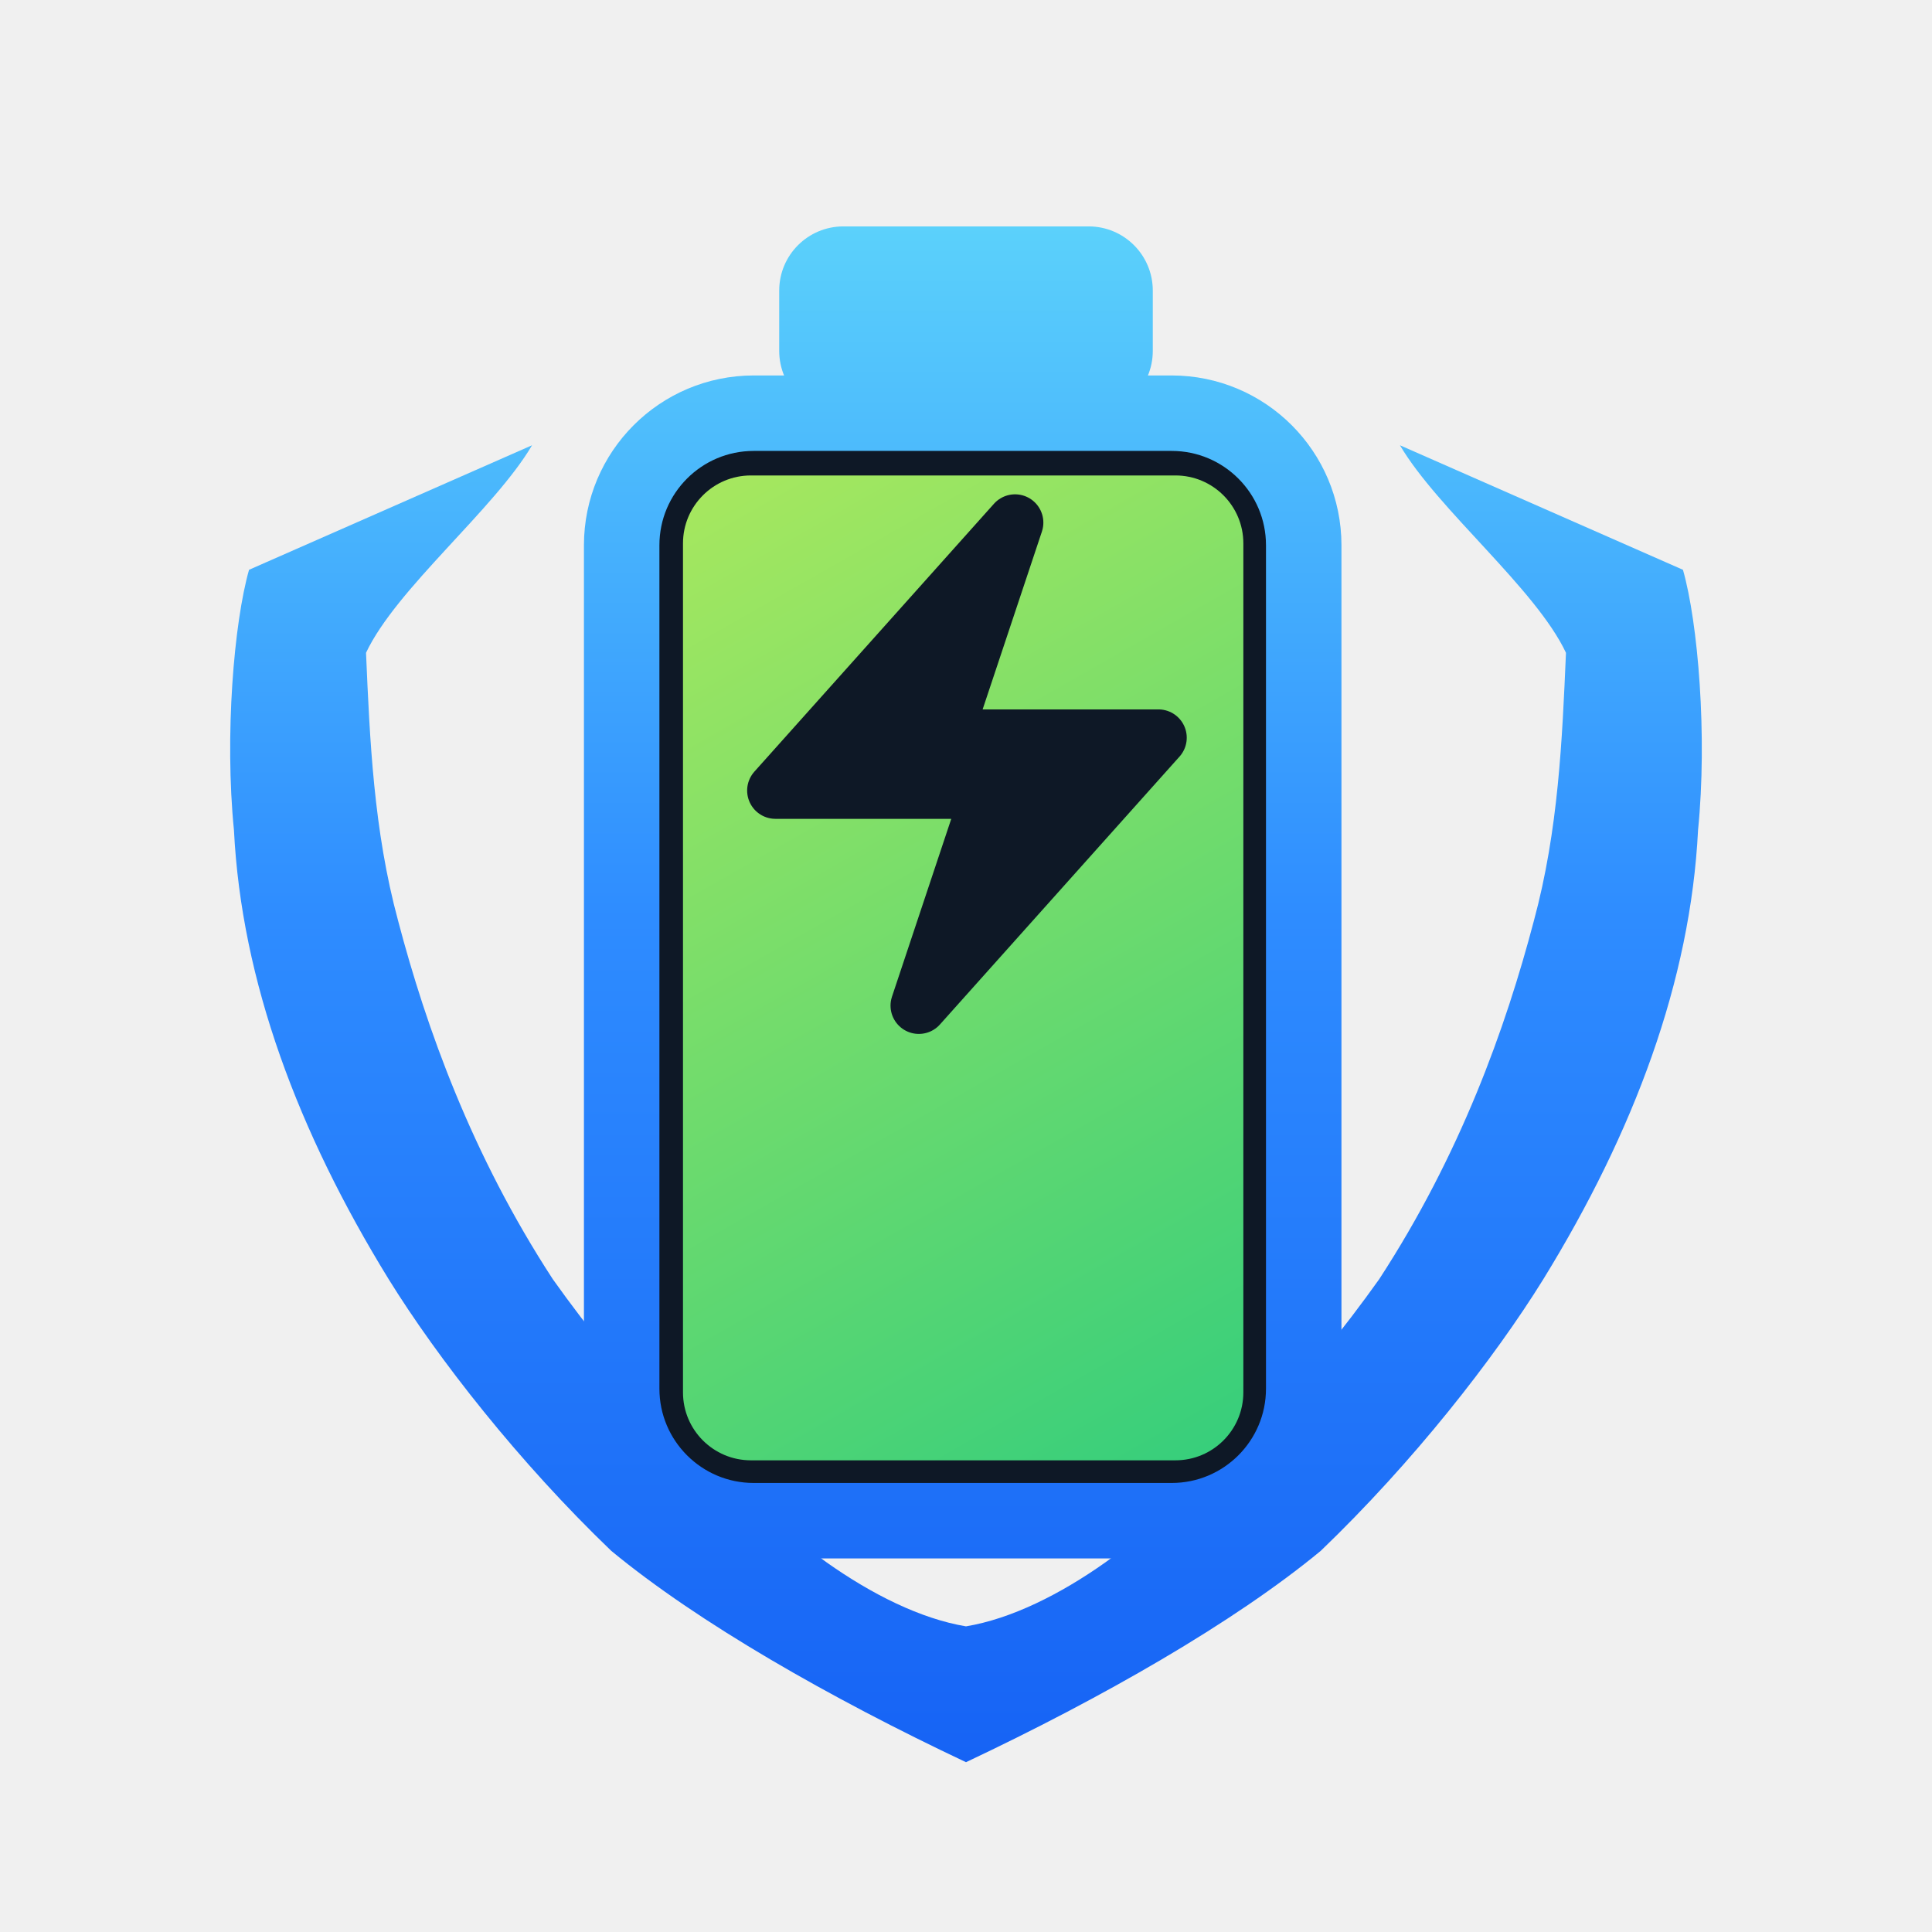
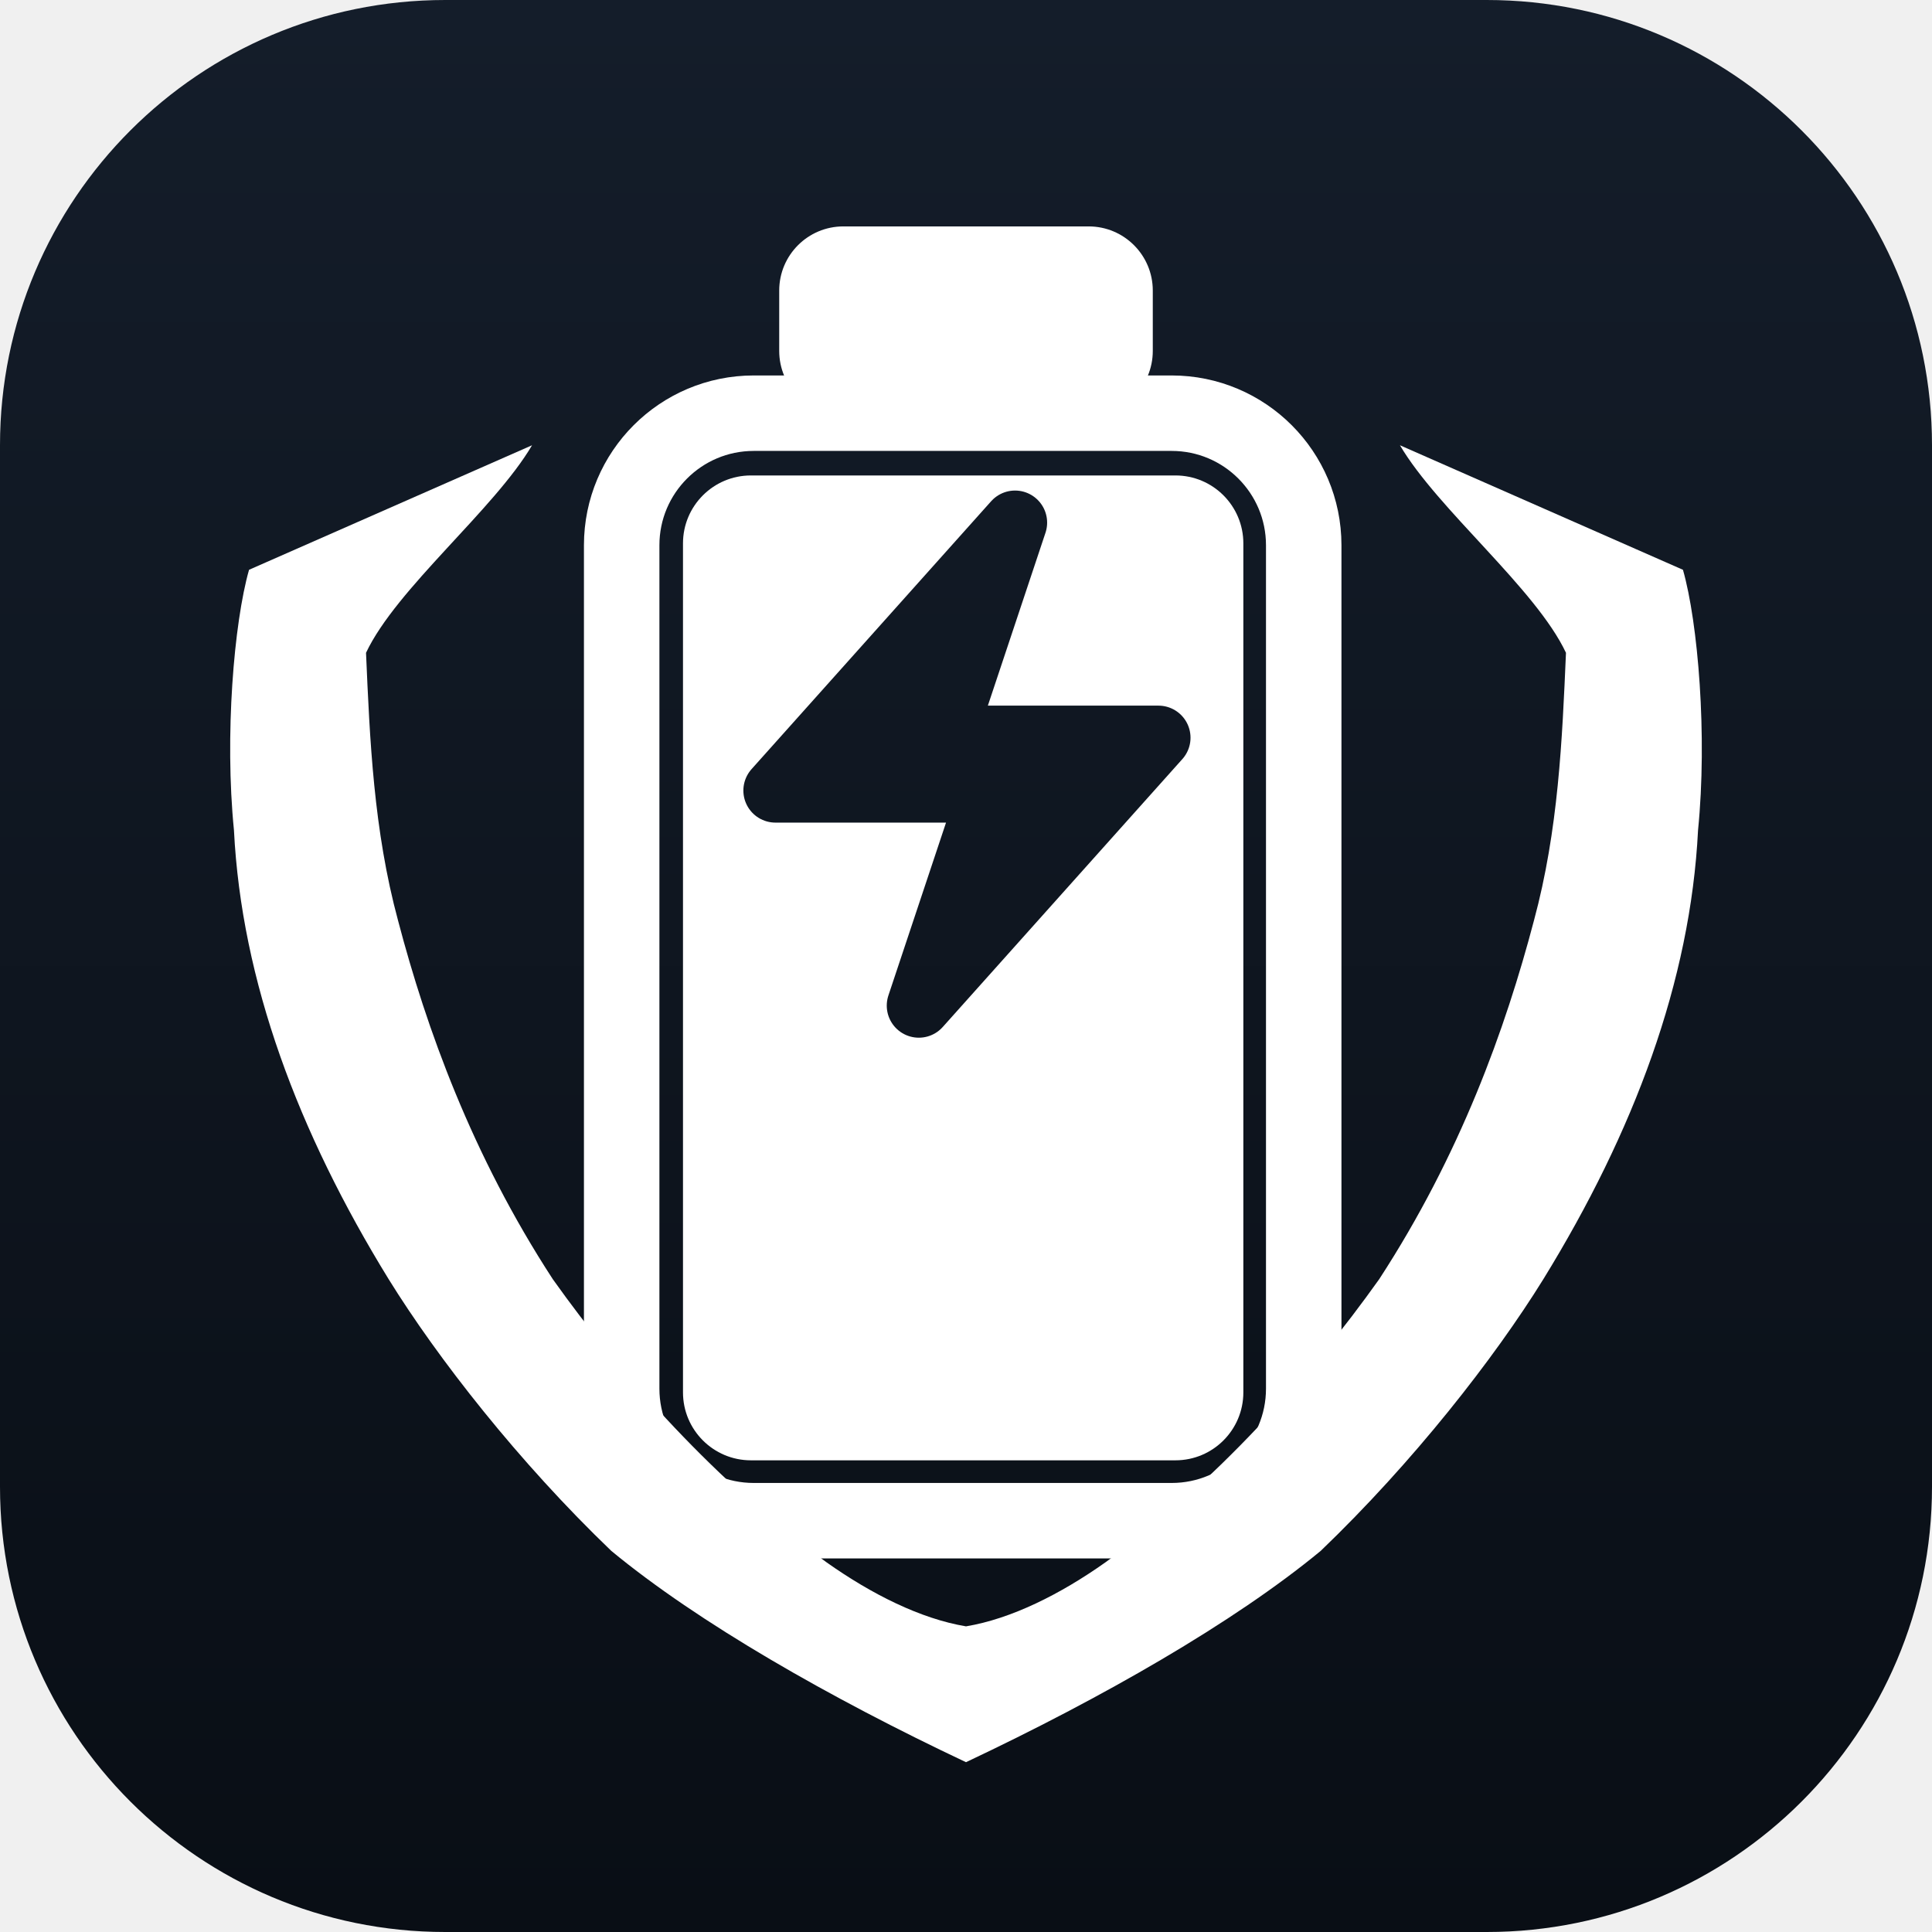
<svg xmlns="http://www.w3.org/2000/svg" viewBox="0 0 1024 1024" role="img" aria-label="VoltGuard">
  <defs>
-     <linearGradient id="blue" gradientUnits="userSpaceOnUse" x1="0" y1="120" x2="0" y2="935">
-       <stop offset="0" stop-color="#5BD1FB" />
-       <stop offset=".45" stop-color="#2E8CFF" />
-       <stop offset="1" stop-color="#1663F5" />
+     <linearGradient id="plate" gradientUnits="userSpaceOnUse" x1="0" y1="0" x2="0" y2="1024">
+       <stop offset="0" stop-color="#141D2A" />
+       <stop offset="1" stop-color="#090E15" />
    </linearGradient>
-     <linearGradient id="charge" gradientUnits="userSpaceOnUse" x1="362" y1="252" x2="659" y2="774">
-       <stop offset="0" stop-color="#A8E85E" />
-       <stop offset="1" stop-color="#35CE7C" />
-     </linearGradient>
-     <mask id="boltOut">
-       <rect x="0" y="0" width="1024" height="1024" fill="#fff" />
-       <path d="M487 533 L525 419 H411 L538 277 L500 391 H614 Z" fill="#000" stroke="#000" stroke-width="30" stroke-linejoin="round" />
+     <mask id="bolt">
+       <rect width="1024" height="1024" fill="#fff" />
+       <path d="M487 533 L525 419 H411 L538 277 L500 391 H614 Z" fill="#000" stroke="#000" stroke-width="34" stroke-linejoin="round" stroke-linecap="round" />
    </mask>
  </defs>
-   <path fill="url(#blue)" d="M132 302 C124 330 119 390 124 440 C128 520 158 600 206 678 C232 720 275 775 324 822 C370 860 440 900 512 934 C584 900 654 860 700 822 C749 775 792 720 818 678 C866 600 896 520 900 440 C905 390 900 330 892 302 L742 236 C762 270 814 312 830 346 C828 392 826 440 813 488 C798 545 774 612 731 678 C694 730 644 786 586 828 C562 845 536 858 512 862 C488 858 462 845 438 828 C380 786 330 730 293 678 C250 612 226 545 211 488 C198 440 196 392 194 346 C210 312 262 270 282 236 Z" />
-   <rect x="413" y="120" width="198" height="100" rx="34" fill="url(#blue)" />
-   <rect x="329.5" y="219" width="361.5" height="587" rx="70" fill="#0E1826" stroke="url(#blue)" stroke-width="40" />
-   <rect x="362" y="252" width="297" height="522" rx="36" fill="url(#charge)" mask="url(#boltOut)" />
+   <rect width="1024" height="1024" rx="236" fill="url(#plate)" />
+   <g mask="url(#bolt)" fill="#fff">
+     <path d="M132 302 C124 330 119 390 124 440 C128 520 158 600 206 678 C232 720 275 775 324 822 C370 860 440 900 512 934 C584 900 654 860 700 822 C749 775 792 720 818 678 C866 600 896 520 900 440 C905 390 900 330 892 302 L742 236 C762 270 814 312 830 346 C828 392 826 440 813 488 C798 545 774 612 731 678 C694 730 644 786 586 828 C562 845 536 858 512 862 C488 858 462 845 438 828 C380 786 330 730 293 678 C250 612 226 545 211 488 C198 440 196 392 194 346 C210 312 262 270 282 236 Z" />
+     <rect x="413" y="120" width="198" height="100" rx="34" />
+     <rect x="329.5" y="219" width="361.5" height="587" rx="70" fill="none" stroke="#fff" stroke-width="40" />
+     <rect x="362" y="252" width="297" height="522" rx="36" />
+   </g>
</svg>
